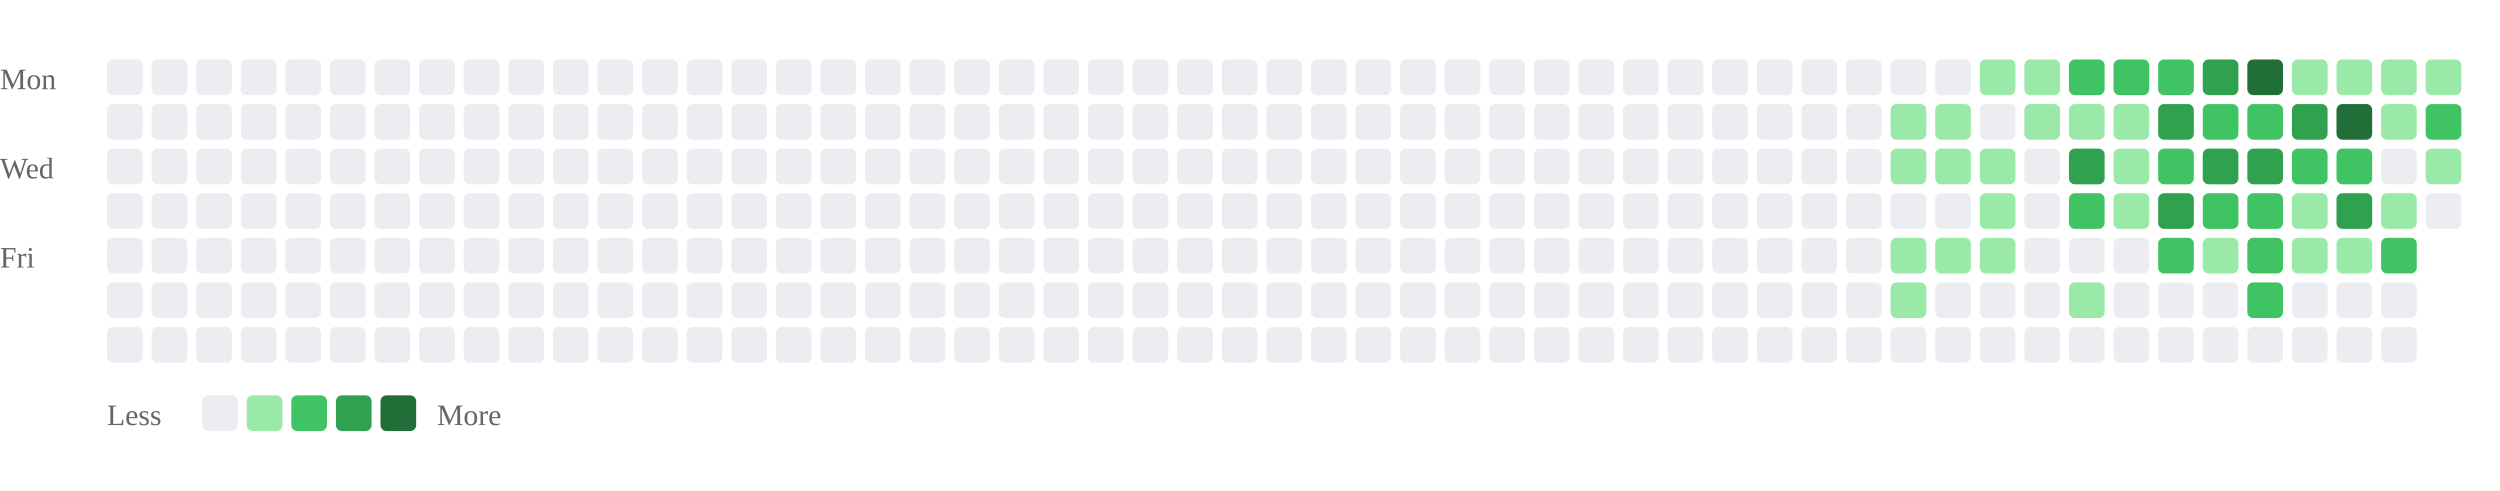
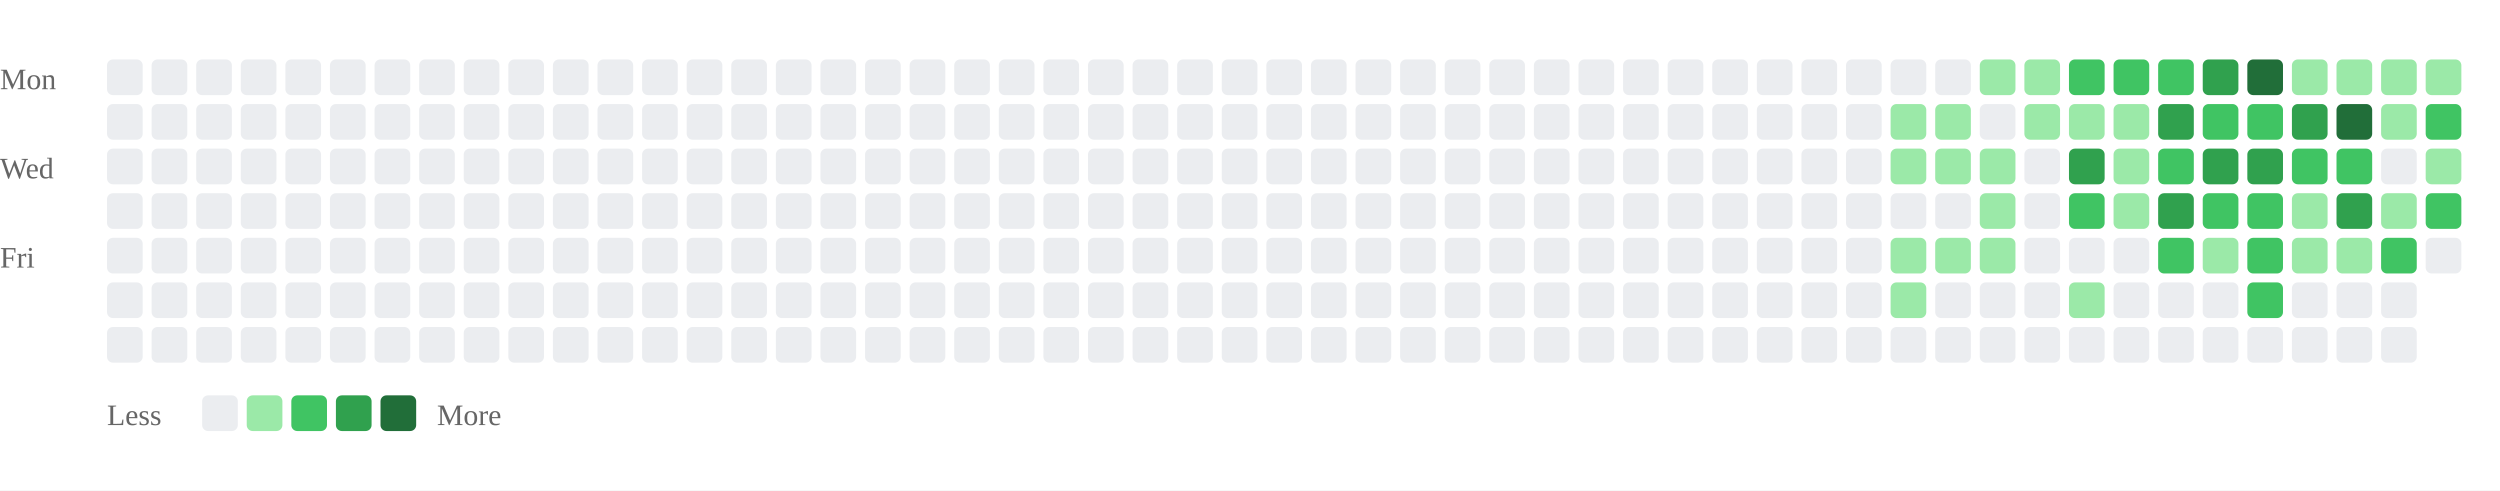
<svg xmlns="http://www.w3.org/2000/svg" width="841" height="165" role="img" aria-label="GitLab contribution heatmap for jianjiale">
  <rect width="100%" height="100%" fill="#ffffff" />
  <text x="0" y="30" font-size="10" fill="#666">Mon</text>
  <text x="0" y="45" font-size="10" fill="#666" />
  <text x="0" y="60" font-size="10" fill="#666">Wed</text>
  <text x="0" y="75" font-size="10" fill="#666" />
  <text x="0" y="90" font-size="10" fill="#666">Fri</text>
  <text x="0" y="105" font-size="10" fill="#666" />
  <text x="0" y="120" font-size="10" fill="#666" />
  <rect x="36" y="20" width="12" height="12" rx="2" fill="#ebedf0" data-date="2025-08-18" data-count="0" />
  <rect x="36" y="35" width="12" height="12" rx="2" fill="#ebedf0" data-date="2025-08-19" data-count="0" />
  <rect x="36" y="50" width="12" height="12" rx="2" fill="#ebedf0" data-date="2025-08-20" data-count="0" />
  <rect x="36" y="65" width="12" height="12" rx="2" fill="#ebedf0" data-date="2025-08-21" data-count="0" />
  <rect x="36" y="80" width="12" height="12" rx="2" fill="#ebedf0" data-date="2025-08-22" data-count="0" />
  <rect x="36" y="95" width="12" height="12" rx="2" fill="#ebedf0" data-date="2025-08-23" data-count="0" />
  <rect x="36" y="110" width="12" height="12" rx="2" fill="#ebedf0" data-date="2025-08-24" data-count="0" />
  <rect x="51" y="20" width="12" height="12" rx="2" fill="#ebedf0" data-date="2025-08-25" data-count="0" />
  <rect x="51" y="35" width="12" height="12" rx="2" fill="#ebedf0" data-date="2025-08-26" data-count="0" />
  <rect x="51" y="50" width="12" height="12" rx="2" fill="#ebedf0" data-date="2025-08-27" data-count="0" />
  <rect x="51" y="65" width="12" height="12" rx="2" fill="#ebedf0" data-date="2025-08-28" data-count="0" />
  <rect x="51" y="80" width="12" height="12" rx="2" fill="#ebedf0" data-date="2025-08-29" data-count="0" />
  <rect x="51" y="95" width="12" height="12" rx="2" fill="#ebedf0" data-date="2025-08-30" data-count="0" />
  <rect x="51" y="110" width="12" height="12" rx="2" fill="#ebedf0" data-date="2025-08-31" data-count="0" />
  <rect x="66" y="20" width="12" height="12" rx="2" fill="#ebedf0" data-date="2025-09-01" data-count="0" />
  <rect x="66" y="35" width="12" height="12" rx="2" fill="#ebedf0" data-date="2025-09-02" data-count="0" />
  <rect x="66" y="50" width="12" height="12" rx="2" fill="#ebedf0" data-date="2025-09-03" data-count="0" />
  <rect x="66" y="65" width="12" height="12" rx="2" fill="#ebedf0" data-date="2025-09-04" data-count="0" />
  <rect x="66" y="80" width="12" height="12" rx="2" fill="#ebedf0" data-date="2025-09-05" data-count="0" />
  <rect x="66" y="95" width="12" height="12" rx="2" fill="#ebedf0" data-date="2025-09-06" data-count="0" />
  <rect x="66" y="110" width="12" height="12" rx="2" fill="#ebedf0" data-date="2025-09-07" data-count="0" />
  <rect x="81" y="20" width="12" height="12" rx="2" fill="#ebedf0" data-date="2025-09-08" data-count="0" />
  <rect x="81" y="35" width="12" height="12" rx="2" fill="#ebedf0" data-date="2025-09-09" data-count="0" />
  <rect x="81" y="50" width="12" height="12" rx="2" fill="#ebedf0" data-date="2025-09-10" data-count="0" />
  <rect x="81" y="65" width="12" height="12" rx="2" fill="#ebedf0" data-date="2025-09-11" data-count="0" />
  <rect x="81" y="80" width="12" height="12" rx="2" fill="#ebedf0" data-date="2025-09-12" data-count="0" />
  <rect x="81" y="95" width="12" height="12" rx="2" fill="#ebedf0" data-date="2025-09-13" data-count="0" />
  <rect x="81" y="110" width="12" height="12" rx="2" fill="#ebedf0" data-date="2025-09-14" data-count="0" />
  <rect x="96" y="20" width="12" height="12" rx="2" fill="#ebedf0" data-date="2025-09-15" data-count="0" />
  <rect x="96" y="35" width="12" height="12" rx="2" fill="#ebedf0" data-date="2025-09-16" data-count="0" />
  <rect x="96" y="50" width="12" height="12" rx="2" fill="#ebedf0" data-date="2025-09-17" data-count="0" />
  <rect x="96" y="65" width="12" height="12" rx="2" fill="#ebedf0" data-date="2025-09-18" data-count="0" />
  <rect x="96" y="80" width="12" height="12" rx="2" fill="#ebedf0" data-date="2025-09-19" data-count="0" />
  <rect x="96" y="95" width="12" height="12" rx="2" fill="#ebedf0" data-date="2025-09-20" data-count="0" />
  <rect x="96" y="110" width="12" height="12" rx="2" fill="#ebedf0" data-date="2025-09-21" data-count="0" />
  <rect x="111" y="20" width="12" height="12" rx="2" fill="#ebedf0" data-date="2025-09-22" data-count="0" />
  <rect x="111" y="35" width="12" height="12" rx="2" fill="#ebedf0" data-date="2025-09-23" data-count="0" />
  <rect x="111" y="50" width="12" height="12" rx="2" fill="#ebedf0" data-date="2025-09-24" data-count="0" />
  <rect x="111" y="65" width="12" height="12" rx="2" fill="#ebedf0" data-date="2025-09-25" data-count="0" />
  <rect x="111" y="80" width="12" height="12" rx="2" fill="#ebedf0" data-date="2025-09-26" data-count="0" />
  <rect x="111" y="95" width="12" height="12" rx="2" fill="#ebedf0" data-date="2025-09-27" data-count="0" />
  <rect x="111" y="110" width="12" height="12" rx="2" fill="#ebedf0" data-date="2025-09-28" data-count="0" />
  <rect x="126" y="20" width="12" height="12" rx="2" fill="#ebedf0" data-date="2025-09-29" data-count="0" />
  <rect x="126" y="35" width="12" height="12" rx="2" fill="#ebedf0" data-date="2025-09-30" data-count="0" />
  <rect x="126" y="50" width="12" height="12" rx="2" fill="#ebedf0" data-date="2025-10-01" data-count="0" />
  <rect x="126" y="65" width="12" height="12" rx="2" fill="#ebedf0" data-date="2025-10-02" data-count="0" />
  <rect x="126" y="80" width="12" height="12" rx="2" fill="#ebedf0" data-date="2025-10-03" data-count="0" />
  <rect x="126" y="95" width="12" height="12" rx="2" fill="#ebedf0" data-date="2025-10-04" data-count="0" />
  <rect x="126" y="110" width="12" height="12" rx="2" fill="#ebedf0" data-date="2025-10-05" data-count="0" />
  <rect x="141" y="20" width="12" height="12" rx="2" fill="#ebedf0" data-date="2025-10-06" data-count="0" />
  <rect x="141" y="35" width="12" height="12" rx="2" fill="#ebedf0" data-date="2025-10-07" data-count="0" />
  <rect x="141" y="50" width="12" height="12" rx="2" fill="#ebedf0" data-date="2025-10-08" data-count="0" />
  <rect x="141" y="65" width="12" height="12" rx="2" fill="#ebedf0" data-date="2025-10-09" data-count="0" />
  <rect x="141" y="80" width="12" height="12" rx="2" fill="#ebedf0" data-date="2025-10-10" data-count="0" />
  <rect x="141" y="95" width="12" height="12" rx="2" fill="#ebedf0" data-date="2025-10-11" data-count="0" />
  <rect x="141" y="110" width="12" height="12" rx="2" fill="#ebedf0" data-date="2025-10-12" data-count="0" />
  <rect x="156" y="20" width="12" height="12" rx="2" fill="#ebedf0" data-date="2025-10-13" data-count="0" />
  <rect x="156" y="35" width="12" height="12" rx="2" fill="#ebedf0" data-date="2025-10-14" data-count="0" />
  <rect x="156" y="50" width="12" height="12" rx="2" fill="#ebedf0" data-date="2025-10-15" data-count="0" />
  <rect x="156" y="65" width="12" height="12" rx="2" fill="#ebedf0" data-date="2025-10-16" data-count="0" />
  <rect x="156" y="80" width="12" height="12" rx="2" fill="#ebedf0" data-date="2025-10-17" data-count="0" />
  <rect x="156" y="95" width="12" height="12" rx="2" fill="#ebedf0" data-date="2025-10-18" data-count="0" />
  <rect x="156" y="110" width="12" height="12" rx="2" fill="#ebedf0" data-date="2025-10-19" data-count="0" />
  <rect x="171" y="20" width="12" height="12" rx="2" fill="#ebedf0" data-date="2025-10-20" data-count="0" />
  <rect x="171" y="35" width="12" height="12" rx="2" fill="#ebedf0" data-date="2025-10-21" data-count="0" />
  <rect x="171" y="50" width="12" height="12" rx="2" fill="#ebedf0" data-date="2025-10-22" data-count="0" />
  <rect x="171" y="65" width="12" height="12" rx="2" fill="#ebedf0" data-date="2025-10-23" data-count="0" />
  <rect x="171" y="80" width="12" height="12" rx="2" fill="#ebedf0" data-date="2025-10-24" data-count="0" />
  <rect x="171" y="95" width="12" height="12" rx="2" fill="#ebedf0" data-date="2025-10-25" data-count="0" />
  <rect x="171" y="110" width="12" height="12" rx="2" fill="#ebedf0" data-date="2025-10-26" data-count="0" />
  <rect x="186" y="20" width="12" height="12" rx="2" fill="#ebedf0" data-date="2025-10-27" data-count="0" />
  <rect x="186" y="35" width="12" height="12" rx="2" fill="#ebedf0" data-date="2025-10-28" data-count="0" />
  <rect x="186" y="50" width="12" height="12" rx="2" fill="#ebedf0" data-date="2025-10-29" data-count="0" />
  <rect x="186" y="65" width="12" height="12" rx="2" fill="#ebedf0" data-date="2025-10-30" data-count="0" />
  <rect x="186" y="80" width="12" height="12" rx="2" fill="#ebedf0" data-date="2025-10-31" data-count="0" />
  <rect x="186" y="95" width="12" height="12" rx="2" fill="#ebedf0" data-date="2025-11-01" data-count="0" />
  <rect x="186" y="110" width="12" height="12" rx="2" fill="#ebedf0" data-date="2025-11-02" data-count="0" />
  <rect x="201" y="20" width="12" height="12" rx="2" fill="#ebedf0" data-date="2025-11-03" data-count="0" />
  <rect x="201" y="35" width="12" height="12" rx="2" fill="#ebedf0" data-date="2025-11-04" data-count="0" />
  <rect x="201" y="50" width="12" height="12" rx="2" fill="#ebedf0" data-date="2025-11-05" data-count="0" />
  <rect x="201" y="65" width="12" height="12" rx="2" fill="#ebedf0" data-date="2025-11-06" data-count="0" />
  <rect x="201" y="80" width="12" height="12" rx="2" fill="#ebedf0" data-date="2025-11-07" data-count="0" />
  <rect x="201" y="95" width="12" height="12" rx="2" fill="#ebedf0" data-date="2025-11-08" data-count="0" />
  <rect x="201" y="110" width="12" height="12" rx="2" fill="#ebedf0" data-date="2025-11-09" data-count="0" />
  <rect x="216" y="20" width="12" height="12" rx="2" fill="#ebedf0" data-date="2025-11-10" data-count="0" />
  <rect x="216" y="35" width="12" height="12" rx="2" fill="#ebedf0" data-date="2025-11-11" data-count="0" />
  <rect x="216" y="50" width="12" height="12" rx="2" fill="#ebedf0" data-date="2025-11-12" data-count="0" />
  <rect x="216" y="65" width="12" height="12" rx="2" fill="#ebedf0" data-date="2025-11-13" data-count="0" />
  <rect x="216" y="80" width="12" height="12" rx="2" fill="#ebedf0" data-date="2025-11-14" data-count="0" />
  <rect x="216" y="95" width="12" height="12" rx="2" fill="#ebedf0" data-date="2025-11-15" data-count="0" />
  <rect x="216" y="110" width="12" height="12" rx="2" fill="#ebedf0" data-date="2025-11-16" data-count="0" />
  <rect x="231" y="20" width="12" height="12" rx="2" fill="#ebedf0" data-date="2025-11-17" data-count="0" />
  <rect x="231" y="35" width="12" height="12" rx="2" fill="#ebedf0" data-date="2025-11-18" data-count="0" />
  <rect x="231" y="50" width="12" height="12" rx="2" fill="#ebedf0" data-date="2025-11-19" data-count="0" />
  <rect x="231" y="65" width="12" height="12" rx="2" fill="#ebedf0" data-date="2025-11-20" data-count="0" />
  <rect x="231" y="80" width="12" height="12" rx="2" fill="#ebedf0" data-date="2025-11-21" data-count="0" />
  <rect x="231" y="95" width="12" height="12" rx="2" fill="#ebedf0" data-date="2025-11-22" data-count="0" />
  <rect x="231" y="110" width="12" height="12" rx="2" fill="#ebedf0" data-date="2025-11-23" data-count="0" />
  <rect x="246" y="20" width="12" height="12" rx="2" fill="#ebedf0" data-date="2025-11-24" data-count="0" />
  <rect x="246" y="35" width="12" height="12" rx="2" fill="#ebedf0" data-date="2025-11-25" data-count="0" />
  <rect x="246" y="50" width="12" height="12" rx="2" fill="#ebedf0" data-date="2025-11-26" data-count="0" />
  <rect x="246" y="65" width="12" height="12" rx="2" fill="#ebedf0" data-date="2025-11-27" data-count="0" />
  <rect x="246" y="80" width="12" height="12" rx="2" fill="#ebedf0" data-date="2025-11-28" data-count="0" />
  <rect x="246" y="95" width="12" height="12" rx="2" fill="#ebedf0" data-date="2025-11-29" data-count="0" />
  <rect x="246" y="110" width="12" height="12" rx="2" fill="#ebedf0" data-date="2025-11-30" data-count="0" />
  <rect x="261" y="20" width="12" height="12" rx="2" fill="#ebedf0" data-date="2025-12-01" data-count="0" />
  <rect x="261" y="35" width="12" height="12" rx="2" fill="#ebedf0" data-date="2025-12-02" data-count="0" />
  <rect x="261" y="50" width="12" height="12" rx="2" fill="#ebedf0" data-date="2025-12-03" data-count="0" />
  <rect x="261" y="65" width="12" height="12" rx="2" fill="#ebedf0" data-date="2025-12-04" data-count="0" />
  <rect x="261" y="80" width="12" height="12" rx="2" fill="#ebedf0" data-date="2025-12-05" data-count="0" />
  <rect x="261" y="95" width="12" height="12" rx="2" fill="#ebedf0" data-date="2025-12-06" data-count="0" />
  <rect x="261" y="110" width="12" height="12" rx="2" fill="#ebedf0" data-date="2025-12-07" data-count="0" />
  <rect x="276" y="20" width="12" height="12" rx="2" fill="#ebedf0" data-date="2025-12-08" data-count="0" />
  <rect x="276" y="35" width="12" height="12" rx="2" fill="#ebedf0" data-date="2025-12-09" data-count="0" />
  <rect x="276" y="50" width="12" height="12" rx="2" fill="#ebedf0" data-date="2025-12-10" data-count="0" />
  <rect x="276" y="65" width="12" height="12" rx="2" fill="#ebedf0" data-date="2025-12-11" data-count="0" />
  <rect x="276" y="80" width="12" height="12" rx="2" fill="#ebedf0" data-date="2025-12-12" data-count="0" />
  <rect x="276" y="95" width="12" height="12" rx="2" fill="#ebedf0" data-date="2025-12-13" data-count="0" />
  <rect x="276" y="110" width="12" height="12" rx="2" fill="#ebedf0" data-date="2025-12-14" data-count="0" />
  <rect x="291" y="20" width="12" height="12" rx="2" fill="#ebedf0" data-date="2025-12-15" data-count="0" />
  <rect x="291" y="35" width="12" height="12" rx="2" fill="#ebedf0" data-date="2025-12-16" data-count="0" />
  <rect x="291" y="50" width="12" height="12" rx="2" fill="#ebedf0" data-date="2025-12-17" data-count="0" />
  <rect x="291" y="65" width="12" height="12" rx="2" fill="#ebedf0" data-date="2025-12-18" data-count="0" />
  <rect x="291" y="80" width="12" height="12" rx="2" fill="#ebedf0" data-date="2025-12-19" data-count="0" />
  <rect x="291" y="95" width="12" height="12" rx="2" fill="#ebedf0" data-date="2025-12-20" data-count="0" />
  <rect x="291" y="110" width="12" height="12" rx="2" fill="#ebedf0" data-date="2025-12-21" data-count="0" />
  <rect x="306" y="20" width="12" height="12" rx="2" fill="#ebedf0" data-date="2025-12-22" data-count="0" />
  <rect x="306" y="35" width="12" height="12" rx="2" fill="#ebedf0" data-date="2025-12-23" data-count="0" />
  <rect x="306" y="50" width="12" height="12" rx="2" fill="#ebedf0" data-date="2025-12-24" data-count="0" />
  <rect x="306" y="65" width="12" height="12" rx="2" fill="#ebedf0" data-date="2025-12-25" data-count="0" />
  <rect x="306" y="80" width="12" height="12" rx="2" fill="#ebedf0" data-date="2025-12-26" data-count="0" />
  <rect x="306" y="95" width="12" height="12" rx="2" fill="#ebedf0" data-date="2025-12-27" data-count="0" />
  <rect x="306" y="110" width="12" height="12" rx="2" fill="#ebedf0" data-date="2025-12-28" data-count="0" />
  <rect x="321" y="20" width="12" height="12" rx="2" fill="#ebedf0" data-date="2025-12-29" data-count="0" />
  <rect x="321" y="35" width="12" height="12" rx="2" fill="#ebedf0" data-date="2025-12-30" data-count="0" />
  <rect x="321" y="50" width="12" height="12" rx="2" fill="#ebedf0" data-date="2025-12-31" data-count="0" />
  <rect x="321" y="65" width="12" height="12" rx="2" fill="#ebedf0" data-date="2026-01-01" data-count="0" />
  <rect x="321" y="80" width="12" height="12" rx="2" fill="#ebedf0" data-date="2026-01-02" data-count="0" />
  <rect x="321" y="95" width="12" height="12" rx="2" fill="#ebedf0" data-date="2026-01-03" data-count="0" />
  <rect x="321" y="110" width="12" height="12" rx="2" fill="#ebedf0" data-date="2026-01-04" data-count="0" />
  <rect x="336" y="20" width="12" height="12" rx="2" fill="#ebedf0" data-date="2026-01-05" data-count="0" />
  <rect x="336" y="35" width="12" height="12" rx="2" fill="#ebedf0" data-date="2026-01-06" data-count="0" />
  <rect x="336" y="50" width="12" height="12" rx="2" fill="#ebedf0" data-date="2026-01-07" data-count="0" />
  <rect x="336" y="65" width="12" height="12" rx="2" fill="#ebedf0" data-date="2026-01-08" data-count="0" />
  <rect x="336" y="80" width="12" height="12" rx="2" fill="#ebedf0" data-date="2026-01-09" data-count="0" />
  <rect x="336" y="95" width="12" height="12" rx="2" fill="#ebedf0" data-date="2026-01-10" data-count="0" />
  <rect x="336" y="110" width="12" height="12" rx="2" fill="#ebedf0" data-date="2026-01-11" data-count="0" />
  <rect x="351" y="20" width="12" height="12" rx="2" fill="#ebedf0" data-date="2026-01-12" data-count="0" />
  <rect x="351" y="35" width="12" height="12" rx="2" fill="#ebedf0" data-date="2026-01-13" data-count="0" />
  <rect x="351" y="50" width="12" height="12" rx="2" fill="#ebedf0" data-date="2026-01-14" data-count="0" />
  <rect x="351" y="65" width="12" height="12" rx="2" fill="#ebedf0" data-date="2026-01-15" data-count="0" />
  <rect x="351" y="80" width="12" height="12" rx="2" fill="#ebedf0" data-date="2026-01-16" data-count="0" />
  <rect x="351" y="95" width="12" height="12" rx="2" fill="#ebedf0" data-date="2026-01-17" data-count="0" />
  <rect x="351" y="110" width="12" height="12" rx="2" fill="#ebedf0" data-date="2026-01-18" data-count="0" />
  <rect x="366" y="20" width="12" height="12" rx="2" fill="#ebedf0" data-date="2026-01-19" data-count="0" />
  <rect x="366" y="35" width="12" height="12" rx="2" fill="#ebedf0" data-date="2026-01-20" data-count="0" />
  <rect x="366" y="50" width="12" height="12" rx="2" fill="#ebedf0" data-date="2026-01-21" data-count="0" />
  <rect x="366" y="65" width="12" height="12" rx="2" fill="#ebedf0" data-date="2026-01-22" data-count="0" />
  <rect x="366" y="80" width="12" height="12" rx="2" fill="#ebedf0" data-date="2026-01-23" data-count="0" />
  <rect x="366" y="95" width="12" height="12" rx="2" fill="#ebedf0" data-date="2026-01-24" data-count="0" />
  <rect x="366" y="110" width="12" height="12" rx="2" fill="#ebedf0" data-date="2026-01-25" data-count="0" />
  <rect x="381" y="20" width="12" height="12" rx="2" fill="#ebedf0" data-date="2026-01-26" data-count="0" />
  <rect x="381" y="35" width="12" height="12" rx="2" fill="#ebedf0" data-date="2026-01-27" data-count="0" />
  <rect x="381" y="50" width="12" height="12" rx="2" fill="#ebedf0" data-date="2026-01-28" data-count="0" />
  <rect x="381" y="65" width="12" height="12" rx="2" fill="#ebedf0" data-date="2026-01-29" data-count="0" />
  <rect x="381" y="80" width="12" height="12" rx="2" fill="#ebedf0" data-date="2026-01-30" data-count="0" />
  <rect x="381" y="95" width="12" height="12" rx="2" fill="#ebedf0" data-date="2026-01-31" data-count="0" />
  <rect x="381" y="110" width="12" height="12" rx="2" fill="#ebedf0" data-date="2026-02-01" data-count="0" />
  <rect x="396" y="20" width="12" height="12" rx="2" fill="#ebedf0" data-date="2026-02-02" data-count="0" />
  <rect x="396" y="35" width="12" height="12" rx="2" fill="#ebedf0" data-date="2026-02-03" data-count="0" />
  <rect x="396" y="50" width="12" height="12" rx="2" fill="#ebedf0" data-date="2026-02-04" data-count="0" />
  <rect x="396" y="65" width="12" height="12" rx="2" fill="#ebedf0" data-date="2026-02-05" data-count="0" />
  <rect x="396" y="80" width="12" height="12" rx="2" fill="#ebedf0" data-date="2026-02-06" data-count="0" />
  <rect x="396" y="95" width="12" height="12" rx="2" fill="#ebedf0" data-date="2026-02-07" data-count="0" />
  <rect x="396" y="110" width="12" height="12" rx="2" fill="#ebedf0" data-date="2026-02-08" data-count="0" />
  <rect x="411" y="20" width="12" height="12" rx="2" fill="#ebedf0" data-date="2026-02-09" data-count="0" />
  <rect x="411" y="35" width="12" height="12" rx="2" fill="#ebedf0" data-date="2026-02-10" data-count="0" />
  <rect x="411" y="50" width="12" height="12" rx="2" fill="#ebedf0" data-date="2026-02-11" data-count="0" />
  <rect x="411" y="65" width="12" height="12" rx="2" fill="#ebedf0" data-date="2026-02-12" data-count="0" />
  <rect x="411" y="80" width="12" height="12" rx="2" fill="#ebedf0" data-date="2026-02-13" data-count="0" />
  <rect x="411" y="95" width="12" height="12" rx="2" fill="#ebedf0" data-date="2026-02-14" data-count="0" />
  <rect x="411" y="110" width="12" height="12" rx="2" fill="#ebedf0" data-date="2026-02-15" data-count="0" />
  <rect x="426" y="20" width="12" height="12" rx="2" fill="#ebedf0" data-date="2026-02-16" data-count="0" />
  <rect x="426" y="35" width="12" height="12" rx="2" fill="#ebedf0" data-date="2026-02-17" data-count="0" />
  <rect x="426" y="50" width="12" height="12" rx="2" fill="#ebedf0" data-date="2026-02-18" data-count="0" />
  <rect x="426" y="65" width="12" height="12" rx="2" fill="#ebedf0" data-date="2026-02-19" data-count="0" />
  <rect x="426" y="80" width="12" height="12" rx="2" fill="#ebedf0" data-date="2026-02-20" data-count="0" />
  <rect x="426" y="95" width="12" height="12" rx="2" fill="#ebedf0" data-date="2026-02-21" data-count="0" />
  <rect x="426" y="110" width="12" height="12" rx="2" fill="#ebedf0" data-date="2026-02-22" data-count="0" />
  <rect x="441" y="20" width="12" height="12" rx="2" fill="#ebedf0" data-date="2026-02-23" data-count="0" />
  <rect x="441" y="35" width="12" height="12" rx="2" fill="#ebedf0" data-date="2026-02-24" data-count="0" />
  <rect x="441" y="50" width="12" height="12" rx="2" fill="#ebedf0" data-date="2026-02-25" data-count="0" />
  <rect x="441" y="65" width="12" height="12" rx="2" fill="#ebedf0" data-date="2026-02-26" data-count="0" />
  <rect x="441" y="80" width="12" height="12" rx="2" fill="#ebedf0" data-date="2026-02-27" data-count="0" />
  <rect x="441" y="95" width="12" height="12" rx="2" fill="#ebedf0" data-date="2026-02-28" data-count="0" />
  <rect x="441" y="110" width="12" height="12" rx="2" fill="#ebedf0" data-date="2026-03-01" data-count="0" />
  <rect x="456" y="20" width="12" height="12" rx="2" fill="#ebedf0" data-date="2026-03-02" data-count="0" />
  <rect x="456" y="35" width="12" height="12" rx="2" fill="#ebedf0" data-date="2026-03-03" data-count="0" />
  <rect x="456" y="50" width="12" height="12" rx="2" fill="#ebedf0" data-date="2026-03-04" data-count="0" />
  <rect x="456" y="65" width="12" height="12" rx="2" fill="#ebedf0" data-date="2026-03-05" data-count="0" />
  <rect x="456" y="80" width="12" height="12" rx="2" fill="#ebedf0" data-date="2026-03-06" data-count="0" />
  <rect x="456" y="95" width="12" height="12" rx="2" fill="#ebedf0" data-date="2026-03-07" data-count="0" />
  <rect x="456" y="110" width="12" height="12" rx="2" fill="#ebedf0" data-date="2026-03-08" data-count="0" />
  <rect x="471" y="20" width="12" height="12" rx="2" fill="#ebedf0" data-date="2026-03-09" data-count="0" />
  <rect x="471" y="35" width="12" height="12" rx="2" fill="#ebedf0" data-date="2026-03-10" data-count="0" />
  <rect x="471" y="50" width="12" height="12" rx="2" fill="#ebedf0" data-date="2026-03-11" data-count="0" />
  <rect x="471" y="65" width="12" height="12" rx="2" fill="#ebedf0" data-date="2026-03-12" data-count="0" />
  <rect x="471" y="80" width="12" height="12" rx="2" fill="#ebedf0" data-date="2026-03-13" data-count="0" />
  <rect x="471" y="95" width="12" height="12" rx="2" fill="#ebedf0" data-date="2026-03-14" data-count="0" />
  <rect x="471" y="110" width="12" height="12" rx="2" fill="#ebedf0" data-date="2026-03-15" data-count="0" />
  <rect x="486" y="20" width="12" height="12" rx="2" fill="#ebedf0" data-date="2026-03-16" data-count="0" />
  <rect x="486" y="35" width="12" height="12" rx="2" fill="#ebedf0" data-date="2026-03-17" data-count="0" />
  <rect x="486" y="50" width="12" height="12" rx="2" fill="#ebedf0" data-date="2026-03-18" data-count="0" />
  <rect x="486" y="65" width="12" height="12" rx="2" fill="#ebedf0" data-date="2026-03-19" data-count="0" />
  <rect x="486" y="80" width="12" height="12" rx="2" fill="#ebedf0" data-date="2026-03-20" data-count="0" />
  <rect x="486" y="95" width="12" height="12" rx="2" fill="#ebedf0" data-date="2026-03-21" data-count="0" />
  <rect x="486" y="110" width="12" height="12" rx="2" fill="#ebedf0" data-date="2026-03-22" data-count="0" />
  <rect x="501" y="20" width="12" height="12" rx="2" fill="#ebedf0" data-date="2026-03-23" data-count="0" />
  <rect x="501" y="35" width="12" height="12" rx="2" fill="#ebedf0" data-date="2026-03-24" data-count="0" />
  <rect x="501" y="50" width="12" height="12" rx="2" fill="#ebedf0" data-date="2026-03-25" data-count="0" />
  <rect x="501" y="65" width="12" height="12" rx="2" fill="#ebedf0" data-date="2026-03-26" data-count="0" />
  <rect x="501" y="80" width="12" height="12" rx="2" fill="#ebedf0" data-date="2026-03-27" data-count="0" />
  <rect x="501" y="95" width="12" height="12" rx="2" fill="#ebedf0" data-date="2026-03-28" data-count="0" />
  <rect x="501" y="110" width="12" height="12" rx="2" fill="#ebedf0" data-date="2026-03-29" data-count="0" />
  <rect x="516" y="20" width="12" height="12" rx="2" fill="#ebedf0" data-date="2026-03-30" data-count="0" />
  <rect x="516" y="35" width="12" height="12" rx="2" fill="#ebedf0" data-date="2026-03-31" data-count="0" />
  <rect x="516" y="50" width="12" height="12" rx="2" fill="#ebedf0" data-date="2026-04-01" data-count="0" />
  <rect x="516" y="65" width="12" height="12" rx="2" fill="#ebedf0" data-date="2026-04-02" data-count="0" />
  <rect x="516" y="80" width="12" height="12" rx="2" fill="#ebedf0" data-date="2026-04-03" data-count="0" />
  <rect x="516" y="95" width="12" height="12" rx="2" fill="#ebedf0" data-date="2026-04-04" data-count="0" />
  <rect x="516" y="110" width="12" height="12" rx="2" fill="#ebedf0" data-date="2026-04-05" data-count="0" />
  <rect x="531" y="20" width="12" height="12" rx="2" fill="#ebedf0" data-date="2026-04-06" data-count="0" />
  <rect x="531" y="35" width="12" height="12" rx="2" fill="#ebedf0" data-date="2026-04-07" data-count="0" />
  <rect x="531" y="50" width="12" height="12" rx="2" fill="#ebedf0" data-date="2026-04-08" data-count="0" />
  <rect x="531" y="65" width="12" height="12" rx="2" fill="#ebedf0" data-date="2026-04-09" data-count="0" />
  <rect x="531" y="80" width="12" height="12" rx="2" fill="#ebedf0" data-date="2026-04-10" data-count="0" />
  <rect x="531" y="95" width="12" height="12" rx="2" fill="#ebedf0" data-date="2026-04-11" data-count="0" />
  <rect x="531" y="110" width="12" height="12" rx="2" fill="#ebedf0" data-date="2026-04-12" data-count="0" />
  <rect x="546" y="20" width="12" height="12" rx="2" fill="#ebedf0" data-date="2026-04-13" data-count="0" />
  <rect x="546" y="35" width="12" height="12" rx="2" fill="#ebedf0" data-date="2026-04-14" data-count="0" />
  <rect x="546" y="50" width="12" height="12" rx="2" fill="#ebedf0" data-date="2026-04-15" data-count="0" />
  <rect x="546" y="65" width="12" height="12" rx="2" fill="#ebedf0" data-date="2026-04-16" data-count="0" />
  <rect x="546" y="80" width="12" height="12" rx="2" fill="#ebedf0" data-date="2026-04-17" data-count="0" />
  <rect x="546" y="95" width="12" height="12" rx="2" fill="#ebedf0" data-date="2026-04-18" data-count="0" />
  <rect x="546" y="110" width="12" height="12" rx="2" fill="#ebedf0" data-date="2026-04-19" data-count="0" />
  <rect x="561" y="20" width="12" height="12" rx="2" fill="#ebedf0" data-date="2026-04-20" data-count="0" />
  <rect x="561" y="35" width="12" height="12" rx="2" fill="#ebedf0" data-date="2026-04-21" data-count="0" />
  <rect x="561" y="50" width="12" height="12" rx="2" fill="#ebedf0" data-date="2026-04-22" data-count="0" />
  <rect x="561" y="65" width="12" height="12" rx="2" fill="#ebedf0" data-date="2026-04-23" data-count="0" />
  <rect x="561" y="80" width="12" height="12" rx="2" fill="#ebedf0" data-date="2026-04-24" data-count="0" />
  <rect x="561" y="95" width="12" height="12" rx="2" fill="#ebedf0" data-date="2026-04-25" data-count="0" />
  <rect x="561" y="110" width="12" height="12" rx="2" fill="#ebedf0" data-date="2026-04-26" data-count="0" />
  <rect x="576" y="20" width="12" height="12" rx="2" fill="#ebedf0" data-date="2026-04-27" data-count="0" />
  <rect x="576" y="35" width="12" height="12" rx="2" fill="#ebedf0" data-date="2026-04-28" data-count="0" />
  <rect x="576" y="50" width="12" height="12" rx="2" fill="#ebedf0" data-date="2026-04-29" data-count="0" />
  <rect x="576" y="65" width="12" height="12" rx="2" fill="#ebedf0" data-date="2026-04-30" data-count="0" />
  <rect x="576" y="80" width="12" height="12" rx="2" fill="#ebedf0" data-date="2026-05-01" data-count="0" />
  <rect x="576" y="95" width="12" height="12" rx="2" fill="#ebedf0" data-date="2026-05-02" data-count="0" />
  <rect x="576" y="110" width="12" height="12" rx="2" fill="#ebedf0" data-date="2026-05-03" data-count="0" />
  <rect x="591" y="20" width="12" height="12" rx="2" fill="#ebedf0" data-date="2026-05-04" data-count="0" />
  <rect x="591" y="35" width="12" height="12" rx="2" fill="#ebedf0" data-date="2026-05-05" data-count="0" />
  <rect x="591" y="50" width="12" height="12" rx="2" fill="#ebedf0" data-date="2026-05-06" data-count="0" />
  <rect x="591" y="65" width="12" height="12" rx="2" fill="#ebedf0" data-date="2026-05-07" data-count="0" />
  <rect x="591" y="80" width="12" height="12" rx="2" fill="#ebedf0" data-date="2026-05-08" data-count="0" />
  <rect x="591" y="95" width="12" height="12" rx="2" fill="#ebedf0" data-date="2026-05-09" data-count="0" />
  <rect x="591" y="110" width="12" height="12" rx="2" fill="#ebedf0" data-date="2026-05-10" data-count="0" />
  <rect x="606" y="20" width="12" height="12" rx="2" fill="#ebedf0" data-date="2026-05-11" data-count="0" />
  <rect x="606" y="35" width="12" height="12" rx="2" fill="#ebedf0" data-date="2026-05-12" data-count="0" />
  <rect x="606" y="50" width="12" height="12" rx="2" fill="#ebedf0" data-date="2026-05-13" data-count="0" />
  <rect x="606" y="65" width="12" height="12" rx="2" fill="#ebedf0" data-date="2026-05-14" data-count="0" />
  <rect x="606" y="80" width="12" height="12" rx="2" fill="#ebedf0" data-date="2026-05-15" data-count="0" />
  <rect x="606" y="95" width="12" height="12" rx="2" fill="#ebedf0" data-date="2026-05-16" data-count="0" />
  <rect x="606" y="110" width="12" height="12" rx="2" fill="#ebedf0" data-date="2026-05-17" data-count="0" />
  <rect x="621" y="20" width="12" height="12" rx="2" fill="#ebedf0" data-date="2026-05-18" data-count="0" />
  <rect x="621" y="35" width="12" height="12" rx="2" fill="#ebedf0" data-date="2026-05-19" data-count="0" />
  <rect x="621" y="50" width="12" height="12" rx="2" fill="#ebedf0" data-date="2026-05-20" data-count="0" />
  <rect x="621" y="65" width="12" height="12" rx="2" fill="#ebedf0" data-date="2026-05-21" data-count="0" />
  <rect x="621" y="80" width="12" height="12" rx="2" fill="#ebedf0" data-date="2026-05-22" data-count="0" />
  <rect x="621" y="95" width="12" height="12" rx="2" fill="#ebedf0" data-date="2026-05-23" data-count="0" />
  <rect x="621" y="110" width="12" height="12" rx="2" fill="#ebedf0" data-date="2026-05-24" data-count="0" />
  <rect x="636" y="20" width="12" height="12" rx="2" fill="#ebedf0" data-date="2026-05-25" data-count="0" />
  <rect x="636" y="35" width="12" height="12" rx="2" fill="#9be9a8" data-date="2026-05-26" data-count="1" />
  <rect x="636" y="50" width="12" height="12" rx="2" fill="#9be9a8" data-date="2026-05-27" data-count="1" />
  <rect x="636" y="65" width="12" height="12" rx="2" fill="#ebedf0" data-date="2026-05-28" data-count="0" />
  <rect x="636" y="80" width="12" height="12" rx="2" fill="#9be9a8" data-date="2026-05-29" data-count="7" />
  <rect x="636" y="95" width="12" height="12" rx="2" fill="#9be9a8" data-date="2026-05-30" data-count="2" />
  <rect x="636" y="110" width="12" height="12" rx="2" fill="#ebedf0" data-date="2026-05-31" data-count="0" />
  <rect x="651" y="20" width="12" height="12" rx="2" fill="#ebedf0" data-date="2026-06-01" data-count="0" />
  <rect x="651" y="35" width="12" height="12" rx="2" fill="#9be9a8" data-date="2026-06-02" data-count="2" />
  <rect x="651" y="50" width="12" height="12" rx="2" fill="#9be9a8" data-date="2026-06-03" data-count="4" />
  <rect x="651" y="65" width="12" height="12" rx="2" fill="#ebedf0" data-date="2026-06-04" data-count="0" />
  <rect x="651" y="80" width="12" height="12" rx="2" fill="#9be9a8" data-date="2026-06-05" data-count="1" />
  <rect x="651" y="95" width="12" height="12" rx="2" fill="#ebedf0" data-date="2026-06-06" data-count="0" />
  <rect x="651" y="110" width="12" height="12" rx="2" fill="#ebedf0" data-date="2026-06-07" data-count="0" />
  <rect x="666" y="20" width="12" height="12" rx="2" fill="#9be9a8" data-date="2026-06-08" data-count="3" />
  <rect x="666" y="35" width="12" height="12" rx="2" fill="#ebedf0" data-date="2026-06-09" data-count="0" />
  <rect x="666" y="50" width="12" height="12" rx="2" fill="#9be9a8" data-date="2026-06-10" data-count="3" />
  <rect x="666" y="65" width="12" height="12" rx="2" fill="#9be9a8" data-date="2026-06-11" data-count="1" />
  <rect x="666" y="80" width="12" height="12" rx="2" fill="#9be9a8" data-date="2026-06-12" data-count="4" />
  <rect x="666" y="95" width="12" height="12" rx="2" fill="#ebedf0" data-date="2026-06-13" data-count="0" />
  <rect x="666" y="110" width="12" height="12" rx="2" fill="#ebedf0" data-date="2026-06-14" data-count="0" />
  <rect x="681" y="20" width="12" height="12" rx="2" fill="#9be9a8" data-date="2026-06-15" data-count="4" />
  <rect x="681" y="35" width="12" height="12" rx="2" fill="#9be9a8" data-date="2026-06-16" data-count="4" />
  <rect x="681" y="50" width="12" height="12" rx="2" fill="#ebedf0" data-date="2026-06-17" data-count="0" />
  <rect x="681" y="65" width="12" height="12" rx="2" fill="#ebedf0" data-date="2026-06-18" data-count="0" />
  <rect x="681" y="80" width="12" height="12" rx="2" fill="#ebedf0" data-date="2026-06-19" data-count="0" />
  <rect x="681" y="95" width="12" height="12" rx="2" fill="#ebedf0" data-date="2026-06-20" data-count="0" />
  <rect x="681" y="110" width="12" height="12" rx="2" fill="#ebedf0" data-date="2026-06-21" data-count="0" />
  <rect x="696" y="20" width="12" height="12" rx="2" fill="#40c463" data-date="2026-06-22" data-count="11" />
  <rect x="696" y="35" width="12" height="12" rx="2" fill="#9be9a8" data-date="2026-06-23" data-count="4" />
  <rect x="696" y="50" width="12" height="12" rx="2" fill="#30a14e" data-date="2026-06-24" data-count="19" />
  <rect x="696" y="65" width="12" height="12" rx="2" fill="#40c463" data-date="2026-06-25" data-count="10" />
  <rect x="696" y="80" width="12" height="12" rx="2" fill="#ebedf0" data-date="2026-06-26" data-count="0" />
  <rect x="696" y="95" width="12" height="12" rx="2" fill="#9be9a8" data-date="2026-06-27" data-count="3" />
  <rect x="696" y="110" width="12" height="12" rx="2" fill="#ebedf0" data-date="2026-06-28" data-count="0" />
  <rect x="711" y="20" width="12" height="12" rx="2" fill="#40c463" data-date="2026-06-29" data-count="12" />
  <rect x="711" y="35" width="12" height="12" rx="2" fill="#9be9a8" data-date="2026-06-30" data-count="3" />
  <rect x="711" y="50" width="12" height="12" rx="2" fill="#9be9a8" data-date="2026-07-01" data-count="4" />
  <rect x="711" y="65" width="12" height="12" rx="2" fill="#9be9a8" data-date="2026-07-02" data-count="4" />
  <rect x="711" y="80" width="12" height="12" rx="2" fill="#ebedf0" data-date="2026-07-03" data-count="0" />
  <rect x="711" y="95" width="12" height="12" rx="2" fill="#ebedf0" data-date="2026-07-04" data-count="0" />
  <rect x="711" y="110" width="12" height="12" rx="2" fill="#ebedf0" data-date="2026-07-05" data-count="0" />
  <rect x="726" y="20" width="12" height="12" rx="2" fill="#40c463" data-date="2026-07-06" data-count="15" />
  <rect x="726" y="35" width="12" height="12" rx="2" fill="#30a14e" data-date="2026-07-07" data-count="16" />
  <rect x="726" y="50" width="12" height="12" rx="2" fill="#40c463" data-date="2026-07-08" data-count="15" />
  <rect x="726" y="65" width="12" height="12" rx="2" fill="#30a14e" data-date="2026-07-09" data-count="17" />
  <rect x="726" y="80" width="12" height="12" rx="2" fill="#40c463" data-date="2026-07-10" data-count="9" />
  <rect x="726" y="95" width="12" height="12" rx="2" fill="#ebedf0" data-date="2026-07-11" data-count="0" />
  <rect x="726" y="110" width="12" height="12" rx="2" fill="#ebedf0" data-date="2026-07-12" data-count="0" />
  <rect x="741" y="20" width="12" height="12" rx="2" fill="#30a14e" data-date="2026-07-13" data-count="19" />
  <rect x="741" y="35" width="12" height="12" rx="2" fill="#40c463" data-date="2026-07-14" data-count="10" />
  <rect x="741" y="50" width="12" height="12" rx="2" fill="#30a14e" data-date="2026-07-15" data-count="20" />
  <rect x="741" y="65" width="12" height="12" rx="2" fill="#40c463" data-date="2026-07-16" data-count="12" />
  <rect x="741" y="80" width="12" height="12" rx="2" fill="#9be9a8" data-date="2026-07-17" data-count="6" />
  <rect x="741" y="95" width="12" height="12" rx="2" fill="#ebedf0" data-date="2026-07-18" data-count="0" />
  <rect x="741" y="110" width="12" height="12" rx="2" fill="#ebedf0" data-date="2026-07-19" data-count="0" />
  <rect x="756" y="20" width="12" height="12" rx="2" fill="#216e39" data-date="2026-07-20" data-count="31" />
  <rect x="756" y="35" width="12" height="12" rx="2" fill="#40c463" data-date="2026-07-21" data-count="12" />
  <rect x="756" y="50" width="12" height="12" rx="2" fill="#30a14e" data-date="2026-07-22" data-count="16" />
  <rect x="756" y="65" width="12" height="12" rx="2" fill="#40c463" data-date="2026-07-23" data-count="14" />
  <rect x="756" y="80" width="12" height="12" rx="2" fill="#40c463" data-date="2026-07-24" data-count="14" />
  <rect x="756" y="95" width="12" height="12" rx="2" fill="#40c463" data-date="2026-07-25" data-count="11" />
  <rect x="756" y="110" width="12" height="12" rx="2" fill="#ebedf0" data-date="2026-07-26" data-count="0" />
  <rect x="771" y="20" width="12" height="12" rx="2" fill="#9be9a8" data-date="2026-07-27" data-count="1" />
  <rect x="771" y="35" width="12" height="12" rx="2" fill="#30a14e" data-date="2026-07-28" data-count="21" />
  <rect x="771" y="50" width="12" height="12" rx="2" fill="#40c463" data-date="2026-07-29" data-count="8" />
  <rect x="771" y="65" width="12" height="12" rx="2" fill="#9be9a8" data-date="2026-07-30" data-count="1" />
  <rect x="771" y="80" width="12" height="12" rx="2" fill="#9be9a8" data-date="2026-07-31" data-count="3" />
  <rect x="771" y="95" width="12" height="12" rx="2" fill="#ebedf0" data-date="2026-08-01" data-count="0" />
  <rect x="771" y="110" width="12" height="12" rx="2" fill="#ebedf0" data-date="2026-08-02" data-count="0" />
  <rect x="786" y="20" width="12" height="12" rx="2" fill="#9be9a8" data-date="2026-08-03" data-count="5" />
  <rect x="786" y="35" width="12" height="12" rx="2" fill="#216e39" data-date="2026-08-04" data-count="25" />
  <rect x="786" y="50" width="12" height="12" rx="2" fill="#40c463" data-date="2026-08-05" data-count="14" />
  <rect x="786" y="65" width="12" height="12" rx="2" fill="#30a14e" data-date="2026-08-06" data-count="16" />
  <rect x="786" y="80" width="12" height="12" rx="2" fill="#9be9a8" data-date="2026-08-07" data-count="3" />
  <rect x="786" y="95" width="12" height="12" rx="2" fill="#ebedf0" data-date="2026-08-08" data-count="0" />
  <rect x="786" y="110" width="12" height="12" rx="2" fill="#ebedf0" data-date="2026-08-09" data-count="0" />
  <rect x="801" y="20" width="12" height="12" rx="2" fill="#9be9a8" data-date="2026-08-10" data-count="7" />
  <rect x="801" y="35" width="12" height="12" rx="2" fill="#9be9a8" data-date="2026-08-11" data-count="2" />
  <rect x="801" y="50" width="12" height="12" rx="2" fill="#ebedf0" data-date="2026-08-12" data-count="0" />
  <rect x="801" y="65" width="12" height="12" rx="2" fill="#9be9a8" data-date="2026-08-13" data-count="6" />
  <rect x="801" y="80" width="12" height="12" rx="2" fill="#40c463" data-date="2026-08-14" data-count="12" />
  <rect x="801" y="95" width="12" height="12" rx="2" fill="#ebedf0" data-date="2026-08-15" data-count="0" />
  <rect x="801" y="110" width="12" height="12" rx="2" fill="#ebedf0" data-date="2026-08-16" data-count="0" />
  <rect x="816" y="20" width="12" height="12" rx="2" fill="#9be9a8" data-date="2026-08-17" data-count="2" />
  <rect x="816" y="35" width="12" height="12" rx="2" fill="#40c463" data-date="2026-08-18" data-count="14" />
  <rect x="816" y="50" width="12" height="12" rx="2" fill="#9be9a8" data-date="2026-08-19" data-count="6" />
-   <rect x="816" y="65" width="12" height="12" rx="2" fill="#ebedf0" data-date="2026-08-20" data-count="0" />
+   <rect x="816" y="65" width="12" height="12" rx="2" fill="#40c463" data-date="2026-08-20" data-count="14" />
+   <rect x="816" y="80" width="12" height="12" rx="2" fill="#ebedf0" data-date="2026-08-21" data-count="0" />
  <text x="36" y="143" font-size="10" fill="#666">Less</text>
  <rect x="68" y="133" width="12" height="12" rx="2" fill="#ebedf0" />
  <rect x="83" y="133" width="12" height="12" rx="2" fill="#9be9a8" />
  <rect x="98" y="133" width="12" height="12" rx="2" fill="#40c463" />
  <rect x="113" y="133" width="12" height="12" rx="2" fill="#30a14e" />
  <rect x="128" y="133" width="12" height="12" rx="2" fill="#216e39" />
  <text x="147" y="143" font-size="10" fill="#666">More</text>
</svg>
